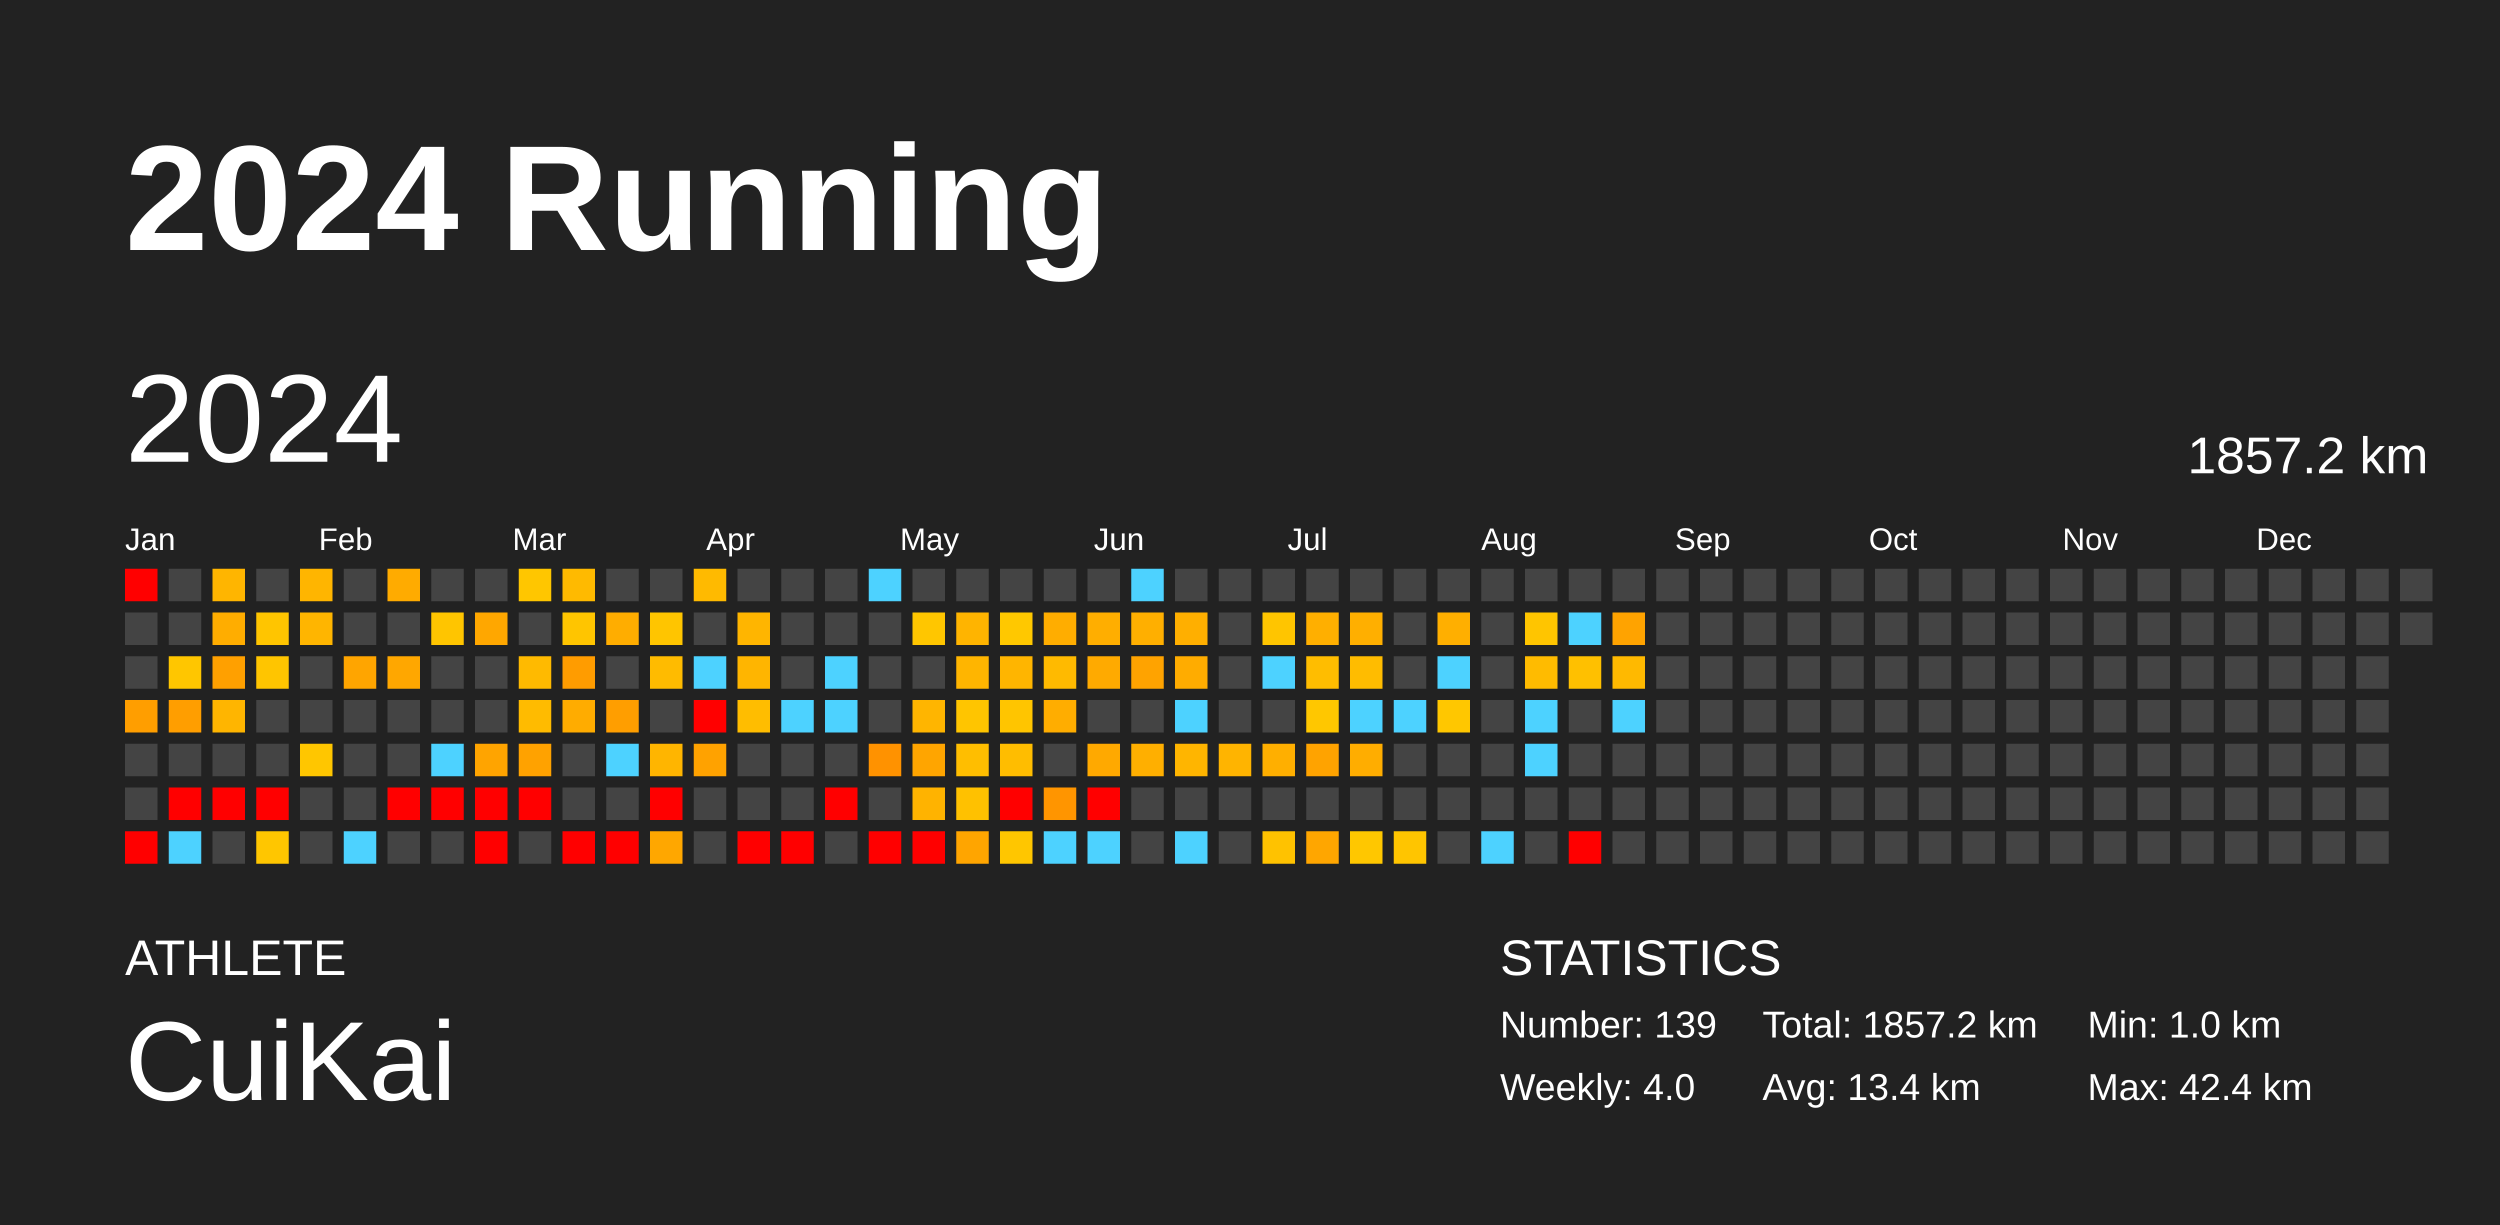
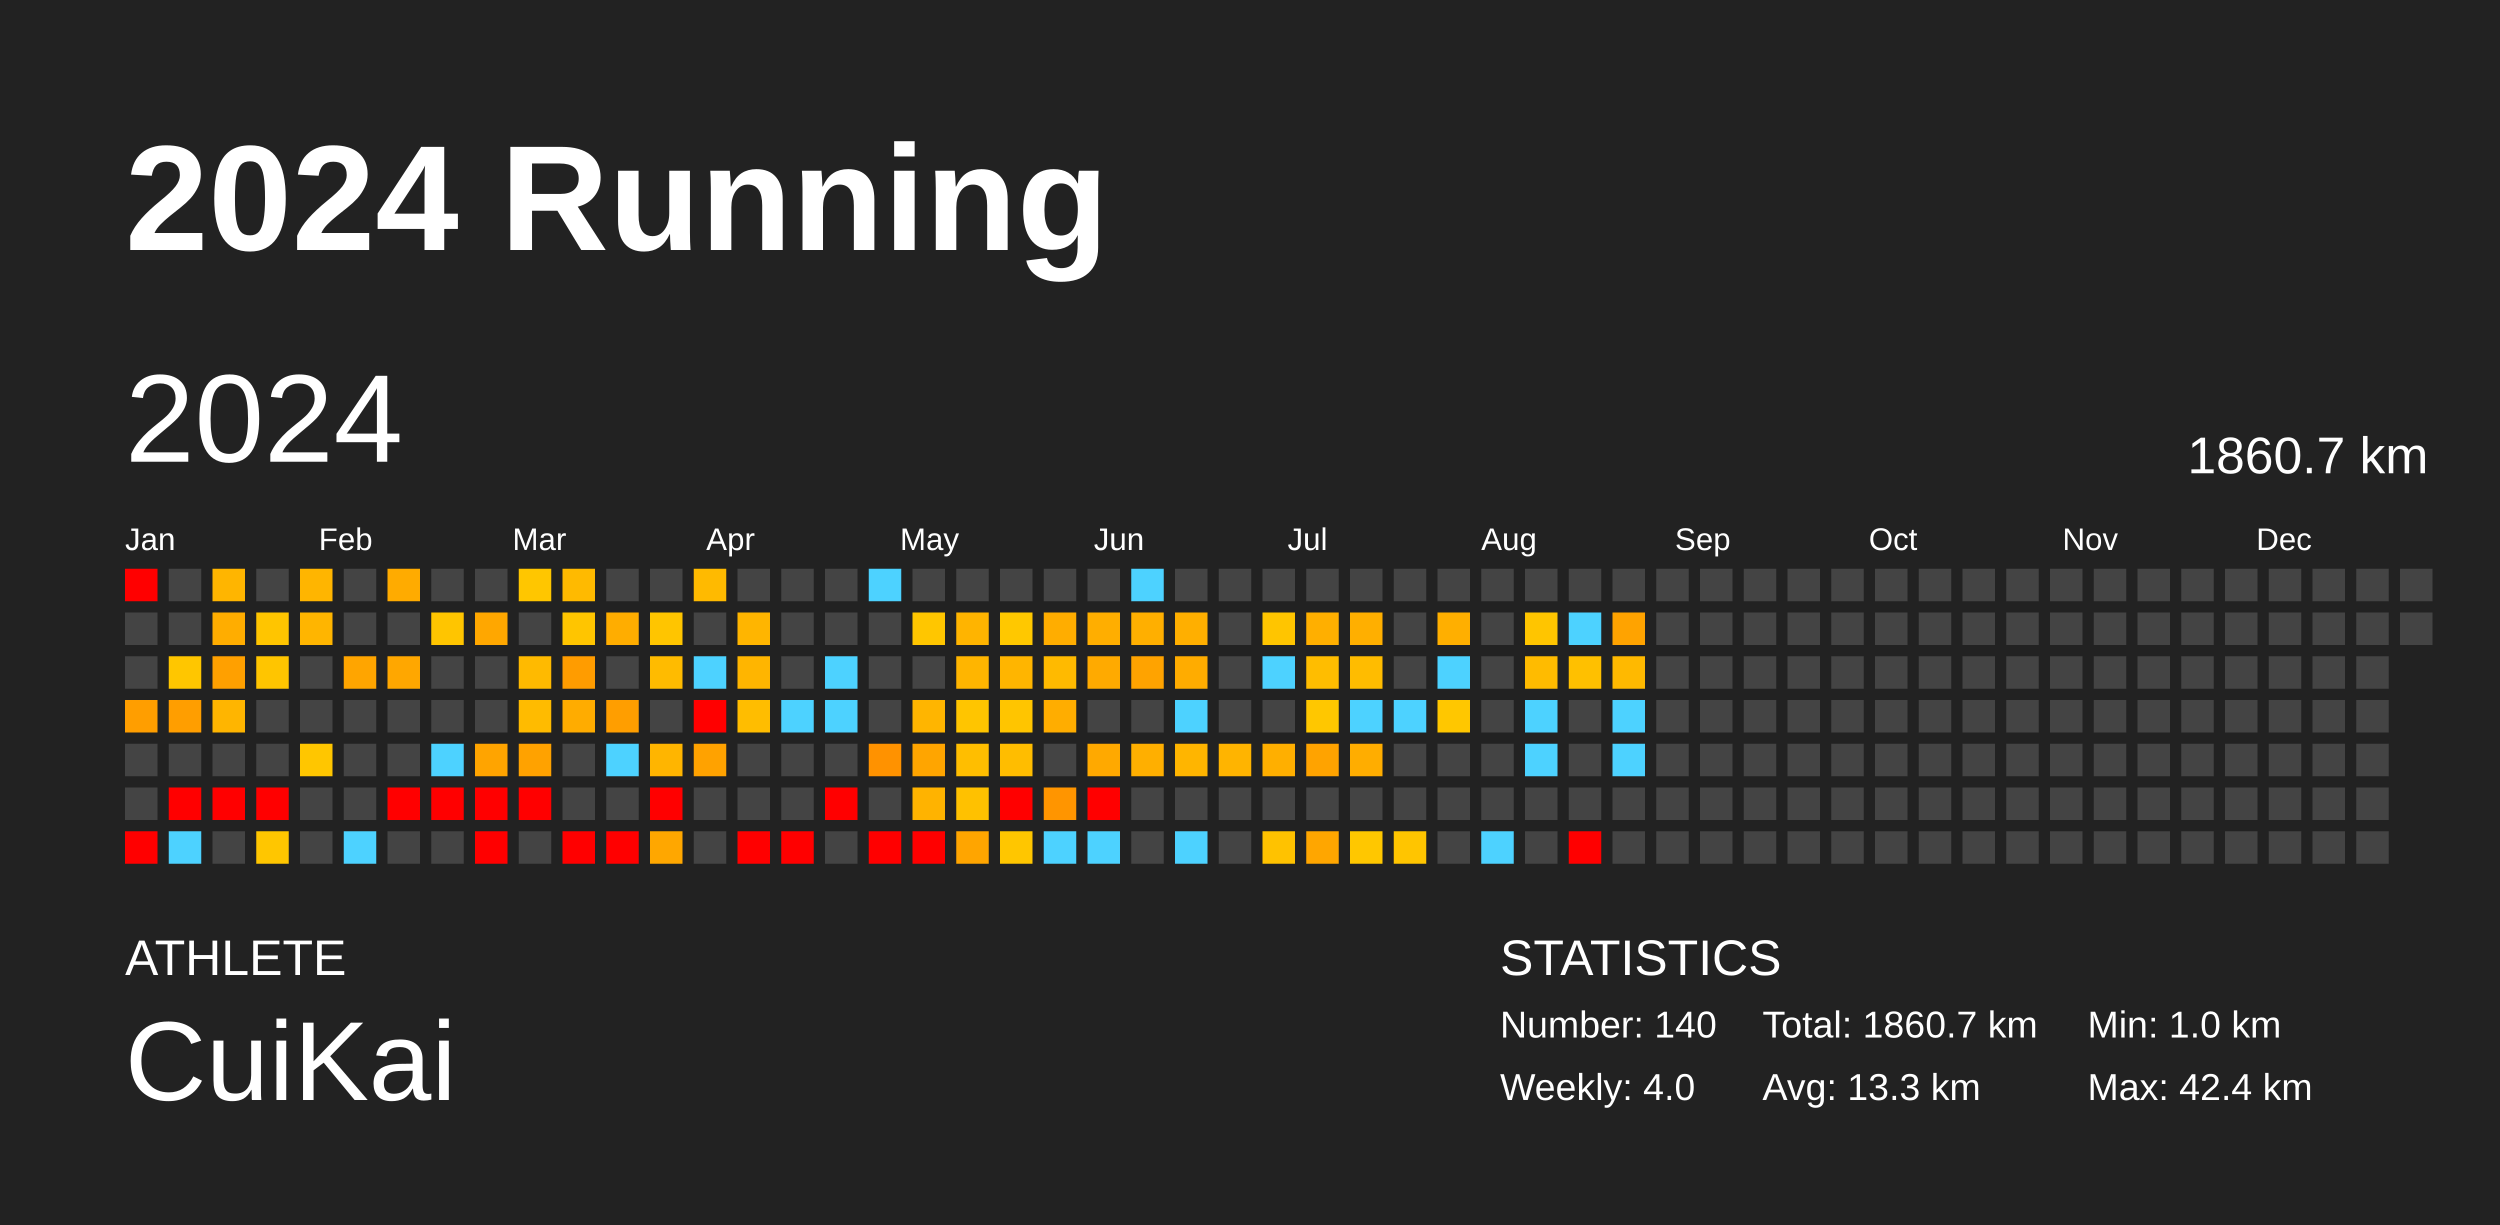
<svg xmlns="http://www.w3.org/2000/svg" baseProfile="full" height="98mm" version="1.1" viewBox="0,0,200,98" width="200mm">
  <defs />
  <rect fill="#222222" height="98" width="200" x="0" y="0" />
  <text fill="#FFFFFF" style="font-size:12px; font-family:Arial; font-weight:bold;" x="10" y="20">2024 Running</text>
  <text fill="#FFFFFF" style="font-size:4px; font-family:Arial" x="10" y="78">ATHLETE</text>
  <text fill="#FFFFFF" style="font-size:9px; font-family:Arial" x="10" y="88">CuiKai</text>
  <text fill="#FFFFFF" style="font-size:4px; font-family:Arial" x="120" y="78">STATISTICS</text>
-   <text fill="#FFFFFF" style="font-size:3px; font-family:Arial" x="120" y="83">Number: 139</text>
+   <text fill="#FFFFFF" style="font-size:3px; font-family:Arial" x="120" y="83">Number: 140</text>
  <text fill="#FFFFFF" style="font-size:3px; font-family:Arial" x="120" y="88">Weekly: 4.0</text>
-   <text fill="#FFFFFF" style="font-size:3px; font-family:Arial" x="141" y="83">Total: 1857.2 km</text>
-   <text fill="#FFFFFF" style="font-size:3px; font-family:Arial" x="141" y="88">Avg: 13.4 km</text>
+   <text fill="#FFFFFF" style="font-size:3px; font-family:Arial" x="141" y="83">Total: 1860.7 km</text>
+   <text fill="#FFFFFF" style="font-size:3px; font-family:Arial" x="141" y="88">Avg: 13.3 km</text>
  <text fill="#FFFFFF" style="font-size:3px; font-family:Arial" x="167" y="83">Min: 1.0 km</text>
  <text fill="#FFFFFF" style="font-size:3px; font-family:Arial" x="167" y="88">Max: 42.4 km</text>
  <text dominant-baseline="hanging" fill="#FFFFFF" style="font-size:10.0px; font-family:Arial;" x="10" y="30">2024</text>
-   <text dominant-baseline="hanging" fill="#FFFFFF" style="font-size:4.125px; font-family:Arial;" x="175" y="35">1857.2 km</text>
+   <text dominant-baseline="hanging" fill="#FFFFFF" style="font-size:4.125px; font-family:Arial;" x="175" y="35">1860.7 km</text>
  <text fill="#FFFFFF" style="font-size:2.5px; font-family:Arial" x="10.0" y="44">Jan</text>
  <text fill="#FFFFFF" style="font-size:2.5px; font-family:Arial" x="25.5" y="44">Feb</text>
  <text fill="#FFFFFF" style="font-size:2.5px; font-family:Arial" x="41.0" y="44">Mar</text>
  <text fill="#FFFFFF" style="font-size:2.5px; font-family:Arial" x="56.5" y="44">Apr</text>
  <text fill="#FFFFFF" style="font-size:2.5px; font-family:Arial" x="72.0" y="44">May</text>
  <text fill="#FFFFFF" style="font-size:2.5px; font-family:Arial" x="87.5" y="44">Jun</text>
  <text fill="#FFFFFF" style="font-size:2.5px; font-family:Arial" x="103.0" y="44">Jul</text>
  <text fill="#FFFFFF" style="font-size:2.5px; font-family:Arial" x="118.5" y="44">Aug</text>
  <text fill="#FFFFFF" style="font-size:2.5px; font-family:Arial" x="134.0" y="44">Sep</text>
  <text fill="#FFFFFF" style="font-size:2.5px; font-family:Arial" x="149.5" y="44">Oct</text>
  <text fill="#FFFFFF" style="font-size:2.5px; font-family:Arial" x="165.0" y="44">Nov</text>
  <text fill="#FFFFFF" style="font-size:2.5px; font-family:Arial" x="180.5" y="44">Dec</text>
  <rect fill="red" height="2.6" width="2.6" x="10.0" y="45.5" />
  <rect fill="#444444" height="2.6" width="2.6" x="10.0" y="49.0" />
  <rect fill="#444444" height="2.6" width="2.6" x="10.0" y="52.5" />
  <rect fill="#ff9e00" height="2.6" width="2.6" x="10.0" y="56.0" />
  <rect fill="#444444" height="2.6" width="2.6" x="10.0" y="59.5" />
  <rect fill="#444444" height="2.6" width="2.6" x="10.0" y="63.0" />
  <rect fill="red" height="2.6" width="2.6" x="10.0" y="66.5" />
  <rect fill="#444444" height="2.6" width="2.6" x="13.5" y="45.5" />
  <rect fill="#444444" height="2.6" width="2.6" x="13.5" y="49.0" />
  <rect fill="#ffc600" height="2.6" width="2.6" x="13.5" y="52.5" />
  <rect fill="#ff9e00" height="2.6" width="2.6" x="13.5" y="56.0" />
  <rect fill="#444444" height="2.6" width="2.6" x="13.5" y="59.5" />
  <rect fill="red" height="2.6" width="2.6" x="13.5" y="63.0" />
  <rect fill="#4dd2ff" height="2.6" width="2.6" x="13.5" y="66.5" />
  <rect fill="#ffb500" height="2.6" width="2.6" x="17.0" y="45.5" />
  <rect fill="#ffad00" height="2.6" width="2.6" x="17.0" y="49.0" />
  <rect fill="#ffa000" height="2.6" width="2.6" x="17.0" y="52.5" />
  <rect fill="#ffb500" height="2.6" width="2.6" x="17.0" y="56.0" />
  <rect fill="#444444" height="2.6" width="2.6" x="17.0" y="59.5" />
  <rect fill="red" height="2.6" width="2.6" x="17.0" y="63.0" />
  <rect fill="#444444" height="2.6" width="2.6" x="17.0" y="66.5" />
  <rect fill="#444444" height="2.6" width="2.6" x="20.5" y="45.5" />
  <rect fill="#ffc500" height="2.6" width="2.6" x="20.5" y="49.0" />
  <rect fill="#ffc500" height="2.6" width="2.6" x="20.5" y="52.5" />
  <rect fill="#444444" height="2.6" width="2.6" x="20.5" y="56.0" />
  <rect fill="#444444" height="2.6" width="2.6" x="20.5" y="59.5" />
  <rect fill="red" height="2.6" width="2.6" x="20.5" y="63.0" />
  <rect fill="#ffc600" height="2.6" width="2.6" x="20.5" y="66.5" />
  <rect fill="#ffb500" height="2.6" width="2.6" x="24.0" y="45.5" />
  <rect fill="#ffb500" height="2.6" width="2.6" x="24.0" y="49.0" />
  <rect fill="#444444" height="2.6" width="2.6" x="24.0" y="52.5" />
  <rect fill="#444444" height="2.6" width="2.6" x="24.0" y="56.0" />
  <rect fill="#ffc600" height="2.6" width="2.6" x="24.0" y="59.5" />
  <rect fill="#444444" height="2.6" width="2.6" x="24.0" y="63.0" />
  <rect fill="#444444" height="2.6" width="2.6" x="24.0" y="66.5" />
  <rect fill="#444444" height="2.6" width="2.6" x="27.5" y="45.5" />
  <rect fill="#444444" height="2.6" width="2.6" x="27.5" y="49.0" />
  <rect fill="#ffa500" height="2.6" width="2.6" x="27.5" y="52.5" />
  <rect fill="#444444" height="2.6" width="2.6" x="27.5" y="56.0" />
  <rect fill="#444444" height="2.6" width="2.6" x="27.5" y="59.5" />
  <rect fill="#444444" height="2.6" width="2.6" x="27.5" y="63.0" />
  <rect fill="#4dd2ff" height="2.6" width="2.6" x="27.5" y="66.5" />
  <rect fill="#ffab00" height="2.6" width="2.6" x="31.0" y="45.5" />
  <rect fill="#444444" height="2.6" width="2.6" x="31.0" y="49.0" />
  <rect fill="#ffa700" height="2.6" width="2.6" x="31.0" y="52.5" />
  <rect fill="#444444" height="2.6" width="2.6" x="31.0" y="56.0" />
  <rect fill="#444444" height="2.6" width="2.6" x="31.0" y="59.5" />
  <rect fill="red" height="2.6" width="2.6" x="31.0" y="63.0" />
  <rect fill="#444444" height="2.6" width="2.6" x="31.0" y="66.5" />
  <rect fill="#444444" height="2.6" width="2.6" x="34.5" y="45.5" />
  <rect fill="#ffc500" height="2.6" width="2.6" x="34.5" y="49.0" />
  <rect fill="#444444" height="2.6" width="2.6" x="34.5" y="52.5" />
  <rect fill="#444444" height="2.6" width="2.6" x="34.5" y="56.0" />
  <rect fill="#4dd2ff" height="2.6" width="2.6" x="34.5" y="59.5" />
  <rect fill="red" height="2.6" width="2.6" x="34.5" y="63.0" />
  <rect fill="#444444" height="2.6" width="2.6" x="34.5" y="66.5" />
  <rect fill="#444444" height="2.6" width="2.6" x="38.0" y="45.5" />
  <rect fill="#ffa700" height="2.6" width="2.6" x="38.0" y="49.0" />
  <rect fill="#444444" height="2.6" width="2.6" x="38.0" y="52.5" />
  <rect fill="#444444" height="2.6" width="2.6" x="38.0" y="56.0" />
  <rect fill="#ffa400" height="2.6" width="2.6" x="38.0" y="59.5" />
  <rect fill="red" height="2.6" width="2.6" x="38.0" y="63.0" />
  <rect fill="red" height="2.6" width="2.6" x="38.0" y="66.5" />
  <rect fill="#ffc600" height="2.6" width="2.6" x="41.5" y="45.5" />
  <rect fill="#444444" height="2.6" width="2.6" x="41.5" y="49.0" />
  <rect fill="#ffba00" height="2.6" width="2.6" x="41.5" y="52.5" />
  <rect fill="#ffbb00" height="2.6" width="2.6" x="41.5" y="56.0" />
  <rect fill="#ffa200" height="2.6" width="2.6" x="41.5" y="59.5" />
  <rect fill="red" height="2.6" width="2.6" x="41.5" y="63.0" />
  <rect fill="#444444" height="2.6" width="2.6" x="41.5" y="66.5" />
  <rect fill="#ffba00" height="2.6" width="2.6" x="45.0" y="45.5" />
  <rect fill="#ffc500" height="2.6" width="2.6" x="45.0" y="49.0" />
  <rect fill="#ff9c00" height="2.6" width="2.6" x="45.0" y="52.5" />
  <rect fill="#ffac00" height="2.6" width="2.6" x="45.0" y="56.0" />
  <rect fill="#444444" height="2.6" width="2.6" x="45.0" y="59.5" />
  <rect fill="#444444" height="2.6" width="2.6" x="45.0" y="63.0" />
  <rect fill="red" height="2.6" width="2.6" x="45.0" y="66.5" />
  <rect fill="#444444" height="2.6" width="2.6" x="48.5" y="45.5" />
  <rect fill="#ffad00" height="2.6" width="2.6" x="48.5" y="49.0" />
  <rect fill="#444444" height="2.6" width="2.6" x="48.5" y="52.5" />
  <rect fill="#ff9e00" height="2.6" width="2.6" x="48.5" y="56.0" />
  <rect fill="#4dd2ff" height="2.6" width="2.6" x="48.5" y="59.5" />
  <rect fill="#444444" height="2.6" width="2.6" x="48.5" y="63.0" />
  <rect fill="red" height="2.6" width="2.6" x="48.5" y="66.5" />
  <rect fill="#444444" height="2.6" width="2.6" x="52.0" y="45.5" />
  <rect fill="#ffc500" height="2.6" width="2.6" x="52.0" y="49.0" />
  <rect fill="#ffbb00" height="2.6" width="2.6" x="52.0" y="52.5" />
  <rect fill="#444444" height="2.6" width="2.6" x="52.0" y="56.0" />
  <rect fill="#ffb500" height="2.6" width="2.6" x="52.0" y="59.5" />
  <rect fill="red" height="2.6" width="2.6" x="52.0" y="63.0" />
  <rect fill="#ffa700" height="2.6" width="2.6" x="52.0" y="66.5" />
  <rect fill="#ffba00" height="2.6" width="2.6" x="55.5" y="45.5" />
  <rect fill="#444444" height="2.6" width="2.6" x="55.5" y="49.0" />
  <rect fill="#4dd2ff" height="2.6" width="2.6" x="55.5" y="52.5" />
  <rect fill="red" height="2.6" width="2.6" x="55.5" y="56.0" />
  <rect fill="#ffa200" height="2.6" width="2.6" x="55.5" y="59.5" />
  <rect fill="#444444" height="2.6" width="2.6" x="55.5" y="63.0" />
  <rect fill="#444444" height="2.6" width="2.6" x="55.5" y="66.5" />
  <rect fill="#444444" height="2.6" width="2.6" x="59.0" y="45.5" />
  <rect fill="#ffb500" height="2.6" width="2.6" x="59.0" y="49.0" />
  <rect fill="#ffb500" height="2.6" width="2.6" x="59.0" y="52.5" />
  <rect fill="#ffbd00" height="2.6" width="2.6" x="59.0" y="56.0" />
  <rect fill="#444444" height="2.6" width="2.6" x="59.0" y="59.5" />
  <rect fill="#444444" height="2.6" width="2.6" x="59.0" y="63.0" />
  <rect fill="red" height="2.6" width="2.6" x="59.0" y="66.5" />
  <rect fill="#444444" height="2.6" width="2.6" x="62.5" y="45.5" />
  <rect fill="#444444" height="2.6" width="2.6" x="62.5" y="49.0" />
  <rect fill="#444444" height="2.6" width="2.6" x="62.5" y="52.5" />
  <rect fill="#4dd2ff" height="2.6" width="2.6" x="62.5" y="56.0" />
  <rect fill="#444444" height="2.6" width="2.6" x="62.5" y="59.5" />
  <rect fill="#444444" height="2.6" width="2.6" x="62.5" y="63.0" />
  <rect fill="red" height="2.6" width="2.6" x="62.5" y="66.5" />
  <rect fill="#444444" height="2.6" width="2.6" x="66.0" y="45.5" />
  <rect fill="#444444" height="2.6" width="2.6" x="66.0" y="49.0" />
  <rect fill="#4dd2ff" height="2.6" width="2.6" x="66.0" y="52.5" />
  <rect fill="#4dd2ff" height="2.6" width="2.6" x="66.0" y="56.0" />
  <rect fill="#444444" height="2.6" width="2.6" x="66.0" y="59.5" />
  <rect fill="red" height="2.6" width="2.6" x="66.0" y="63.0" />
  <rect fill="#444444" height="2.6" width="2.6" x="66.0" y="66.5" />
  <rect fill="#4dd2ff" height="2.6" width="2.6" x="69.5" y="45.5" />
  <rect fill="#444444" height="2.6" width="2.6" x="69.5" y="49.0" />
  <rect fill="#444444" height="2.6" width="2.6" x="69.5" y="52.5" />
  <rect fill="#444444" height="2.6" width="2.6" x="69.5" y="56.0" />
  <rect fill="#ff9200" height="2.6" width="2.6" x="69.5" y="59.5" />
  <rect fill="#444444" height="2.6" width="2.6" x="69.5" y="63.0" />
  <rect fill="red" height="2.6" width="2.6" x="69.5" y="66.5" />
  <rect fill="#444444" height="2.6" width="2.6" x="73.0" y="45.5" />
  <rect fill="#ffc600" height="2.6" width="2.6" x="73.0" y="49.0" />
  <rect fill="#444444" height="2.6" width="2.6" x="73.0" y="52.5" />
  <rect fill="#ffb500" height="2.6" width="2.6" x="73.0" y="56.0" />
  <rect fill="#ffa500" height="2.6" width="2.6" x="73.0" y="59.5" />
  <rect fill="#ffb300" height="2.6" width="2.6" x="73.0" y="63.0" />
  <rect fill="red" height="2.6" width="2.6" x="73.0" y="66.5" />
  <rect fill="#444444" height="2.6" width="2.6" x="76.5" y="45.5" />
  <rect fill="#ffb400" height="2.6" width="2.6" x="76.5" y="49.0" />
  <rect fill="#ffb500" height="2.6" width="2.6" x="76.5" y="52.5" />
  <rect fill="#ffc500" height="2.6" width="2.6" x="76.5" y="56.0" />
  <rect fill="#ffbe00" height="2.6" width="2.6" x="76.5" y="59.5" />
  <rect fill="#ffc100" height="2.6" width="2.6" x="76.5" y="63.0" />
  <rect fill="#ffa500" height="2.6" width="2.6" x="76.5" y="66.5" />
  <rect fill="#444444" height="2.6" width="2.6" x="80.0" y="45.5" />
  <rect fill="#ffc800" height="2.6" width="2.6" x="80.0" y="49.0" />
  <rect fill="#ffb500" height="2.6" width="2.6" x="80.0" y="52.5" />
  <rect fill="#ffc500" height="2.6" width="2.6" x="80.0" y="56.0" />
  <rect fill="#ffbd00" height="2.6" width="2.6" x="80.0" y="59.5" />
  <rect fill="red" height="2.6" width="2.6" x="80.0" y="63.0" />
  <rect fill="#ffc600" height="2.6" width="2.6" x="80.0" y="66.5" />
  <rect fill="#444444" height="2.6" width="2.6" x="83.5" y="45.5" />
  <rect fill="#ffad00" height="2.6" width="2.6" x="83.5" y="49.0" />
  <rect fill="#ffba00" height="2.6" width="2.6" x="83.5" y="52.5" />
  <rect fill="#ffad00" height="2.6" width="2.6" x="83.5" y="56.0" />
  <rect fill="#444444" height="2.6" width="2.6" x="83.5" y="59.5" />
  <rect fill="#ff9500" height="2.6" width="2.6" x="83.5" y="63.0" />
  <rect fill="#4dd2ff" height="2.6" width="2.6" x="83.5" y="66.5" />
  <rect fill="#444444" height="2.6" width="2.6" x="87.0" y="45.5" />
  <rect fill="#ffae00" height="2.6" width="2.6" x="87.0" y="49.0" />
  <rect fill="#ffaa00" height="2.6" width="2.6" x="87.0" y="52.5" />
  <rect fill="#444444" height="2.6" width="2.6" x="87.0" y="56.0" />
  <rect fill="#ffa900" height="2.6" width="2.6" x="87.0" y="59.5" />
  <rect fill="red" height="2.6" width="2.6" x="87.0" y="63.0" />
  <rect fill="#4dd2ff" height="2.6" width="2.6" x="87.0" y="66.5" />
  <rect fill="#4dd2ff" height="2.6" width="2.6" x="90.5" y="45.5" />
  <rect fill="#ffaf00" height="2.6" width="2.6" x="90.5" y="49.0" />
  <rect fill="#ffa300" height="2.6" width="2.6" x="90.5" y="52.5" />
  <rect fill="#444444" height="2.6" width="2.6" x="90.5" y="56.0" />
  <rect fill="#ffaf00" height="2.6" width="2.6" x="90.5" y="59.5" />
  <rect fill="#444444" height="2.6" width="2.6" x="90.5" y="63.0" />
  <rect fill="#444444" height="2.6" width="2.6" x="90.5" y="66.5" />
  <rect fill="#444444" height="2.6" width="2.6" x="94.0" y="45.5" />
  <rect fill="#ffaf00" height="2.6" width="2.6" x="94.0" y="49.0" />
  <rect fill="#ffac00" height="2.6" width="2.6" x="94.0" y="52.5" />
  <rect fill="#4dd2ff" height="2.6" width="2.6" x="94.0" y="56.0" />
  <rect fill="#ffb500" height="2.6" width="2.6" x="94.0" y="59.5" />
  <rect fill="#444444" height="2.6" width="2.6" x="94.0" y="63.0" />
  <rect fill="#4dd2ff" height="2.6" width="2.6" x="94.0" y="66.5" />
  <rect fill="#444444" height="2.6" width="2.6" x="97.5" y="45.5" />
  <rect fill="#444444" height="2.6" width="2.6" x="97.5" y="49.0" />
  <rect fill="#444444" height="2.6" width="2.6" x="97.5" y="52.5" />
  <rect fill="#444444" height="2.6" width="2.6" x="97.5" y="56.0" />
  <rect fill="#ffb400" height="2.6" width="2.6" x="97.5" y="59.5" />
  <rect fill="#444444" height="2.6" width="2.6" x="97.5" y="63.0" />
  <rect fill="#444444" height="2.6" width="2.6" x="97.5" y="66.5" />
  <rect fill="#444444" height="2.6" width="2.6" x="101.0" y="45.5" />
  <rect fill="#ffc500" height="2.6" width="2.6" x="101.0" y="49.0" />
  <rect fill="#4dd2ff" height="2.6" width="2.6" x="101.0" y="52.5" />
  <rect fill="#444444" height="2.6" width="2.6" x="101.0" y="56.0" />
  <rect fill="#ffaf00" height="2.6" width="2.6" x="101.0" y="59.5" />
  <rect fill="#444444" height="2.6" width="2.6" x="101.0" y="63.0" />
  <rect fill="#ffc200" height="2.6" width="2.6" x="101.0" y="66.5" />
  <rect fill="#444444" height="2.6" width="2.6" x="104.5" y="45.5" />
  <rect fill="#ffaf00" height="2.6" width="2.6" x="104.5" y="49.0" />
  <rect fill="#ffbd00" height="2.6" width="2.6" x="104.5" y="52.5" />
  <rect fill="#ffc700" height="2.6" width="2.6" x="104.5" y="56.0" />
  <rect fill="#ffa300" height="2.6" width="2.6" x="104.5" y="59.5" />
  <rect fill="#444444" height="2.6" width="2.6" x="104.5" y="63.0" />
  <rect fill="#ffa600" height="2.6" width="2.6" x="104.5" y="66.5" />
  <rect fill="#444444" height="2.6" width="2.6" x="108.0" y="45.5" />
  <rect fill="#ffaf00" height="2.6" width="2.6" x="108.0" y="49.0" />
  <rect fill="#ffbc00" height="2.6" width="2.6" x="108.0" y="52.5" />
  <rect fill="#4dd2ff" height="2.6" width="2.6" x="108.0" y="56.0" />
  <rect fill="#ffad00" height="2.6" width="2.6" x="108.0" y="59.5" />
  <rect fill="#444444" height="2.6" width="2.6" x="108.0" y="63.0" />
  <rect fill="#ffc700" height="2.6" width="2.6" x="108.0" y="66.5" />
  <rect fill="#444444" height="2.6" width="2.6" x="111.5" y="45.5" />
  <rect fill="#444444" height="2.6" width="2.6" x="111.5" y="49.0" />
  <rect fill="#444444" height="2.6" width="2.6" x="111.5" y="52.5" />
  <rect fill="#4dd2ff" height="2.6" width="2.6" x="111.5" y="56.0" />
  <rect fill="#444444" height="2.6" width="2.6" x="111.5" y="59.5" />
  <rect fill="#444444" height="2.6" width="2.6" x="111.5" y="63.0" />
  <rect fill="#ffc500" height="2.6" width="2.6" x="111.5" y="66.5" />
  <rect fill="#444444" height="2.6" width="2.6" x="115.0" y="45.5" />
  <rect fill="#ffaf00" height="2.6" width="2.6" x="115.0" y="49.0" />
  <rect fill="#4dd2ff" height="2.6" width="2.6" x="115.0" y="52.5" />
  <rect fill="#ffc700" height="2.6" width="2.6" x="115.0" y="56.0" />
  <rect fill="#444444" height="2.6" width="2.6" x="115.0" y="59.5" />
  <rect fill="#444444" height="2.6" width="2.6" x="115.0" y="63.0" />
  <rect fill="#444444" height="2.6" width="2.6" x="115.0" y="66.5" />
  <rect fill="#444444" height="2.6" width="2.6" x="118.5" y="45.5" />
  <rect fill="#444444" height="2.6" width="2.6" x="118.5" y="49.0" />
  <rect fill="#444444" height="2.6" width="2.6" x="118.5" y="52.5" />
  <rect fill="#444444" height="2.6" width="2.6" x="118.5" y="56.0" />
  <rect fill="#444444" height="2.6" width="2.6" x="118.5" y="59.5" />
  <rect fill="#444444" height="2.6" width="2.6" x="118.5" y="63.0" />
  <rect fill="#4dd2ff" height="2.6" width="2.6" x="118.5" y="66.5" />
  <rect fill="#444444" height="2.6" width="2.6" x="122.0" y="45.5" />
  <rect fill="#ffc500" height="2.6" width="2.6" x="122.0" y="49.0" />
  <rect fill="#ffbb00" height="2.6" width="2.6" x="122.0" y="52.5" />
  <rect fill="#4dd2ff" height="2.6" width="2.6" x="122.0" y="56.0" />
  <rect fill="#4dd2ff" height="2.6" width="2.6" x="122.0" y="59.5" />
  <rect fill="#444444" height="2.6" width="2.6" x="122.0" y="63.0" />
  <rect fill="#444444" height="2.6" width="2.6" x="122.0" y="66.5" />
  <rect fill="#444444" height="2.6" width="2.6" x="125.5" y="45.5" />
  <rect fill="#4dd2ff" height="2.6" width="2.6" x="125.5" y="49.0" />
  <rect fill="#ffc000" height="2.6" width="2.6" x="125.5" y="52.5" />
  <rect fill="#444444" height="2.6" width="2.6" x="125.5" y="56.0" />
  <rect fill="#444444" height="2.6" width="2.6" x="125.5" y="59.5" />
  <rect fill="#444444" height="2.6" width="2.6" x="125.5" y="63.0" />
  <rect fill="red" height="2.6" width="2.6" x="125.5" y="66.5" />
  <rect fill="#444444" height="2.6" width="2.6" x="129.0" y="45.5" />
  <rect fill="#ffa300" height="2.6" width="2.6" x="129.0" y="49.0" />
  <rect fill="#ffb900" height="2.6" width="2.6" x="129.0" y="52.5" />
  <rect fill="#4dd2ff" height="2.6" width="2.6" x="129.0" y="56.0" />
-   <rect fill="#444444" height="2.6" width="2.6" x="129.0" y="59.5" />
+   <rect fill="#4dd2ff" height="2.6" width="2.6" x="129.0" y="59.5" />
  <rect fill="#444444" height="2.6" width="2.6" x="129.0" y="63.0" />
  <rect fill="#444444" height="2.6" width="2.6" x="129.0" y="66.5" />
  <rect fill="#444444" height="2.6" width="2.6" x="132.5" y="45.5" />
  <rect fill="#444444" height="2.6" width="2.6" x="132.5" y="49.0" />
  <rect fill="#444444" height="2.6" width="2.6" x="132.5" y="52.5" />
  <rect fill="#444444" height="2.6" width="2.6" x="132.5" y="56.0" />
  <rect fill="#444444" height="2.6" width="2.6" x="132.5" y="59.5" />
  <rect fill="#444444" height="2.6" width="2.6" x="132.5" y="63.0" />
  <rect fill="#444444" height="2.6" width="2.6" x="132.5" y="66.5" />
  <rect fill="#444444" height="2.6" width="2.6" x="136.0" y="45.5" />
  <rect fill="#444444" height="2.6" width="2.6" x="136.0" y="49.0" />
  <rect fill="#444444" height="2.6" width="2.6" x="136.0" y="52.5" />
  <rect fill="#444444" height="2.6" width="2.6" x="136.0" y="56.0" />
  <rect fill="#444444" height="2.6" width="2.6" x="136.0" y="59.5" />
  <rect fill="#444444" height="2.6" width="2.6" x="136.0" y="63.0" />
  <rect fill="#444444" height="2.6" width="2.6" x="136.0" y="66.5" />
  <rect fill="#444444" height="2.6" width="2.6" x="139.5" y="45.5" />
  <rect fill="#444444" height="2.6" width="2.6" x="139.5" y="49.0" />
  <rect fill="#444444" height="2.6" width="2.6" x="139.5" y="52.5" />
  <rect fill="#444444" height="2.6" width="2.6" x="139.5" y="56.0" />
  <rect fill="#444444" height="2.6" width="2.6" x="139.5" y="59.5" />
  <rect fill="#444444" height="2.6" width="2.6" x="139.5" y="63.0" />
  <rect fill="#444444" height="2.6" width="2.6" x="139.5" y="66.5" />
  <rect fill="#444444" height="2.6" width="2.6" x="143.0" y="45.5" />
  <rect fill="#444444" height="2.6" width="2.6" x="143.0" y="49.0" />
  <rect fill="#444444" height="2.6" width="2.6" x="143.0" y="52.5" />
  <rect fill="#444444" height="2.6" width="2.6" x="143.0" y="56.0" />
  <rect fill="#444444" height="2.6" width="2.6" x="143.0" y="59.5" />
  <rect fill="#444444" height="2.6" width="2.6" x="143.0" y="63.0" />
  <rect fill="#444444" height="2.6" width="2.6" x="143.0" y="66.5" />
  <rect fill="#444444" height="2.6" width="2.6" x="146.5" y="45.5" />
  <rect fill="#444444" height="2.6" width="2.6" x="146.5" y="49.0" />
  <rect fill="#444444" height="2.6" width="2.6" x="146.5" y="52.5" />
  <rect fill="#444444" height="2.6" width="2.6" x="146.5" y="56.0" />
  <rect fill="#444444" height="2.6" width="2.6" x="146.5" y="59.5" />
  <rect fill="#444444" height="2.6" width="2.6" x="146.5" y="63.0" />
  <rect fill="#444444" height="2.6" width="2.6" x="146.5" y="66.5" />
  <rect fill="#444444" height="2.6" width="2.6" x="150.0" y="45.5" />
  <rect fill="#444444" height="2.6" width="2.6" x="150.0" y="49.0" />
  <rect fill="#444444" height="2.6" width="2.6" x="150.0" y="52.5" />
  <rect fill="#444444" height="2.6" width="2.6" x="150.0" y="56.0" />
  <rect fill="#444444" height="2.6" width="2.6" x="150.0" y="59.5" />
  <rect fill="#444444" height="2.6" width="2.6" x="150.0" y="63.0" />
  <rect fill="#444444" height="2.6" width="2.6" x="150.0" y="66.5" />
  <rect fill="#444444" height="2.6" width="2.6" x="153.5" y="45.5" />
  <rect fill="#444444" height="2.6" width="2.6" x="153.5" y="49.0" />
  <rect fill="#444444" height="2.6" width="2.6" x="153.5" y="52.5" />
  <rect fill="#444444" height="2.6" width="2.6" x="153.5" y="56.0" />
  <rect fill="#444444" height="2.6" width="2.6" x="153.5" y="59.5" />
  <rect fill="#444444" height="2.6" width="2.6" x="153.5" y="63.0" />
  <rect fill="#444444" height="2.6" width="2.6" x="153.5" y="66.5" />
  <rect fill="#444444" height="2.6" width="2.6" x="157.0" y="45.5" />
  <rect fill="#444444" height="2.6" width="2.6" x="157.0" y="49.0" />
  <rect fill="#444444" height="2.6" width="2.6" x="157.0" y="52.5" />
  <rect fill="#444444" height="2.6" width="2.6" x="157.0" y="56.0" />
  <rect fill="#444444" height="2.6" width="2.6" x="157.0" y="59.5" />
  <rect fill="#444444" height="2.6" width="2.6" x="157.0" y="63.0" />
  <rect fill="#444444" height="2.6" width="2.6" x="157.0" y="66.5" />
  <rect fill="#444444" height="2.6" width="2.6" x="160.5" y="45.5" />
  <rect fill="#444444" height="2.6" width="2.6" x="160.5" y="49.0" />
  <rect fill="#444444" height="2.6" width="2.6" x="160.5" y="52.5" />
  <rect fill="#444444" height="2.6" width="2.6" x="160.5" y="56.0" />
  <rect fill="#444444" height="2.6" width="2.6" x="160.5" y="59.5" />
  <rect fill="#444444" height="2.6" width="2.6" x="160.5" y="63.0" />
  <rect fill="#444444" height="2.6" width="2.6" x="160.5" y="66.5" />
  <rect fill="#444444" height="2.6" width="2.6" x="164.0" y="45.5" />
  <rect fill="#444444" height="2.6" width="2.6" x="164.0" y="49.0" />
  <rect fill="#444444" height="2.6" width="2.6" x="164.0" y="52.5" />
  <rect fill="#444444" height="2.6" width="2.6" x="164.0" y="56.0" />
  <rect fill="#444444" height="2.6" width="2.6" x="164.0" y="59.5" />
  <rect fill="#444444" height="2.6" width="2.6" x="164.0" y="63.0" />
  <rect fill="#444444" height="2.6" width="2.6" x="164.0" y="66.5" />
  <rect fill="#444444" height="2.6" width="2.6" x="167.5" y="45.5" />
  <rect fill="#444444" height="2.6" width="2.6" x="167.5" y="49.0" />
  <rect fill="#444444" height="2.6" width="2.6" x="167.5" y="52.5" />
  <rect fill="#444444" height="2.6" width="2.6" x="167.5" y="56.0" />
  <rect fill="#444444" height="2.6" width="2.6" x="167.5" y="59.5" />
  <rect fill="#444444" height="2.6" width="2.6" x="167.5" y="63.0" />
  <rect fill="#444444" height="2.6" width="2.6" x="167.5" y="66.5" />
  <rect fill="#444444" height="2.6" width="2.6" x="171.0" y="45.5" />
  <rect fill="#444444" height="2.6" width="2.6" x="171.0" y="49.0" />
  <rect fill="#444444" height="2.6" width="2.6" x="171.0" y="52.5" />
  <rect fill="#444444" height="2.6" width="2.6" x="171.0" y="56.0" />
  <rect fill="#444444" height="2.6" width="2.6" x="171.0" y="59.5" />
  <rect fill="#444444" height="2.6" width="2.6" x="171.0" y="63.0" />
  <rect fill="#444444" height="2.6" width="2.6" x="171.0" y="66.5" />
  <rect fill="#444444" height="2.6" width="2.6" x="174.5" y="45.5" />
  <rect fill="#444444" height="2.6" width="2.6" x="174.5" y="49.0" />
  <rect fill="#444444" height="2.6" width="2.6" x="174.5" y="52.5" />
  <rect fill="#444444" height="2.6" width="2.6" x="174.5" y="56.0" />
  <rect fill="#444444" height="2.6" width="2.6" x="174.5" y="59.5" />
  <rect fill="#444444" height="2.6" width="2.6" x="174.5" y="63.0" />
  <rect fill="#444444" height="2.6" width="2.6" x="174.5" y="66.5" />
  <rect fill="#444444" height="2.6" width="2.6" x="178.0" y="45.5" />
  <rect fill="#444444" height="2.6" width="2.6" x="178.0" y="49.0" />
  <rect fill="#444444" height="2.6" width="2.6" x="178.0" y="52.5" />
  <rect fill="#444444" height="2.6" width="2.6" x="178.0" y="56.0" />
  <rect fill="#444444" height="2.6" width="2.6" x="178.0" y="59.5" />
  <rect fill="#444444" height="2.6" width="2.6" x="178.0" y="63.0" />
  <rect fill="#444444" height="2.6" width="2.6" x="178.0" y="66.5" />
  <rect fill="#444444" height="2.6" width="2.6" x="181.5" y="45.5" />
  <rect fill="#444444" height="2.6" width="2.6" x="181.5" y="49.0" />
  <rect fill="#444444" height="2.6" width="2.6" x="181.5" y="52.5" />
  <rect fill="#444444" height="2.6" width="2.6" x="181.5" y="56.0" />
  <rect fill="#444444" height="2.6" width="2.6" x="181.5" y="59.5" />
  <rect fill="#444444" height="2.6" width="2.6" x="181.5" y="63.0" />
  <rect fill="#444444" height="2.6" width="2.6" x="181.5" y="66.5" />
  <rect fill="#444444" height="2.6" width="2.6" x="185.0" y="45.5" />
  <rect fill="#444444" height="2.6" width="2.6" x="185.0" y="49.0" />
  <rect fill="#444444" height="2.6" width="2.6" x="185.0" y="52.5" />
  <rect fill="#444444" height="2.6" width="2.6" x="185.0" y="56.0" />
  <rect fill="#444444" height="2.6" width="2.6" x="185.0" y="59.5" />
  <rect fill="#444444" height="2.6" width="2.6" x="185.0" y="63.0" />
  <rect fill="#444444" height="2.6" width="2.6" x="185.0" y="66.5" />
  <rect fill="#444444" height="2.6" width="2.6" x="188.5" y="45.5" />
  <rect fill="#444444" height="2.6" width="2.6" x="188.5" y="49.0" />
  <rect fill="#444444" height="2.6" width="2.6" x="188.5" y="52.5" />
  <rect fill="#444444" height="2.6" width="2.6" x="188.5" y="56.0" />
  <rect fill="#444444" height="2.6" width="2.6" x="188.5" y="59.5" />
  <rect fill="#444444" height="2.6" width="2.6" x="188.5" y="63.0" />
  <rect fill="#444444" height="2.6" width="2.6" x="188.5" y="66.5" />
  <rect fill="#444444" height="2.6" width="2.6" x="192.0" y="45.5" />
  <rect fill="#444444" height="2.6" width="2.6" x="192.0" y="49.0" />
</svg>
